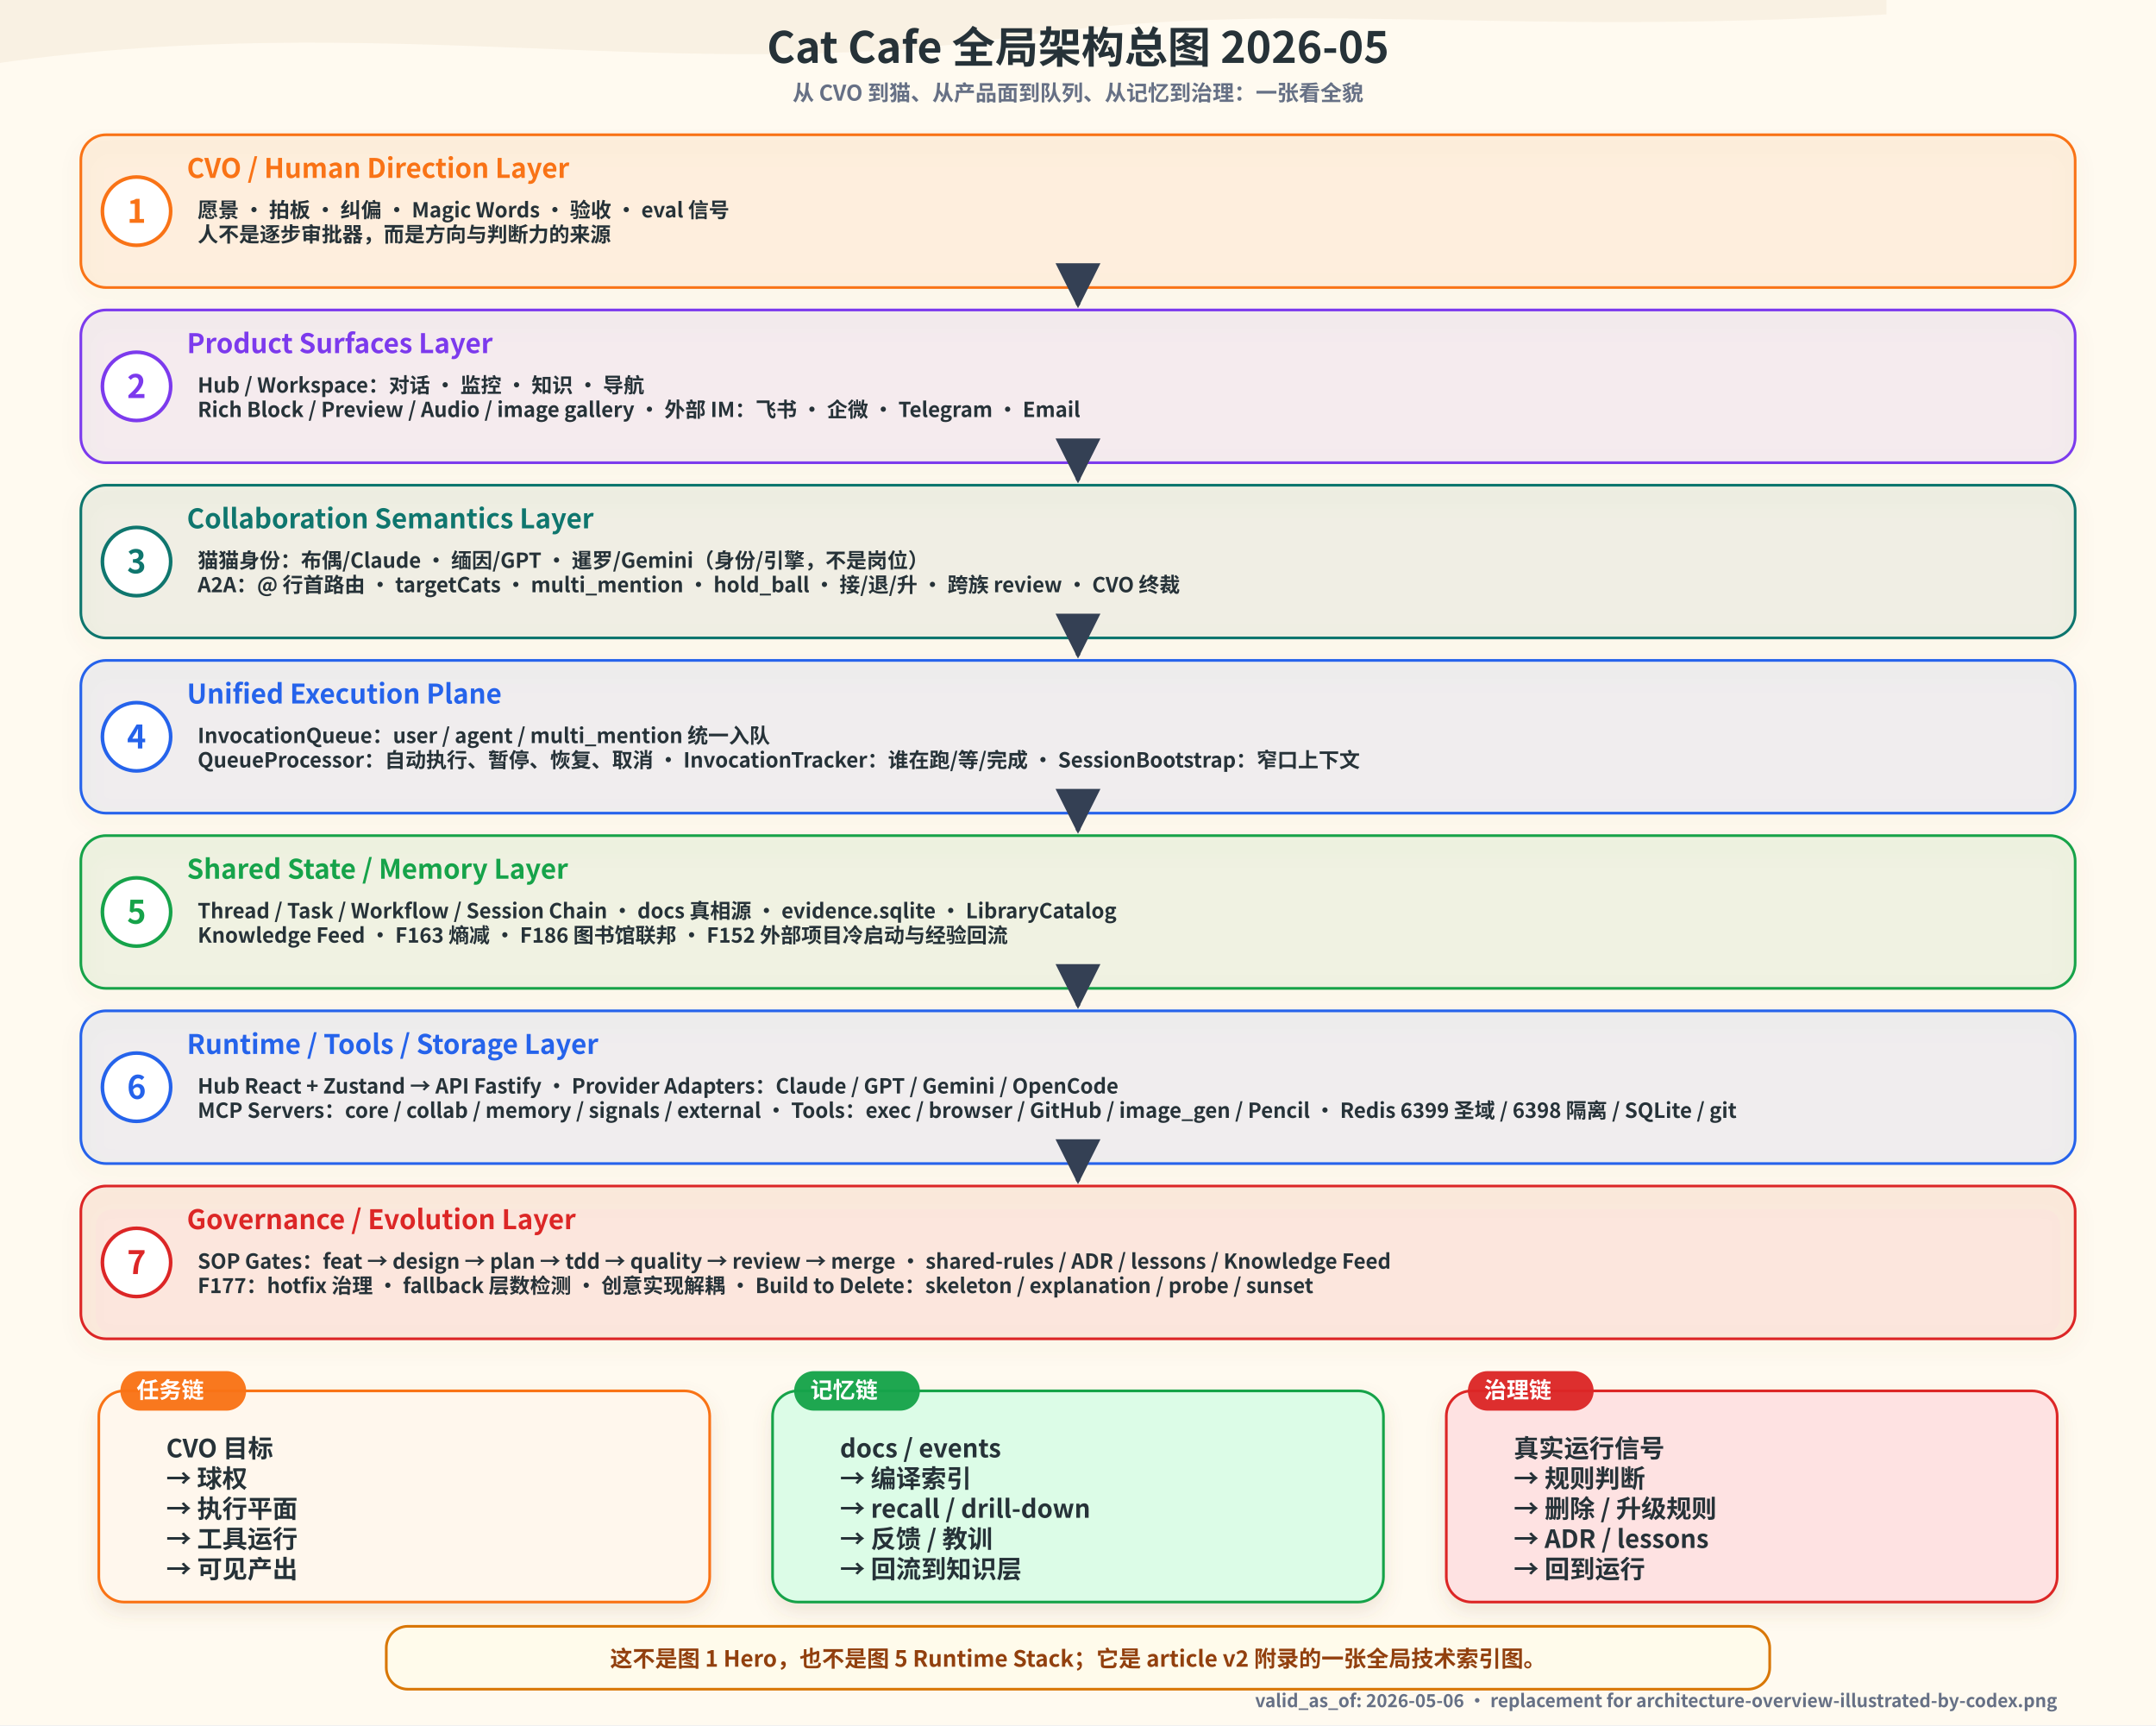
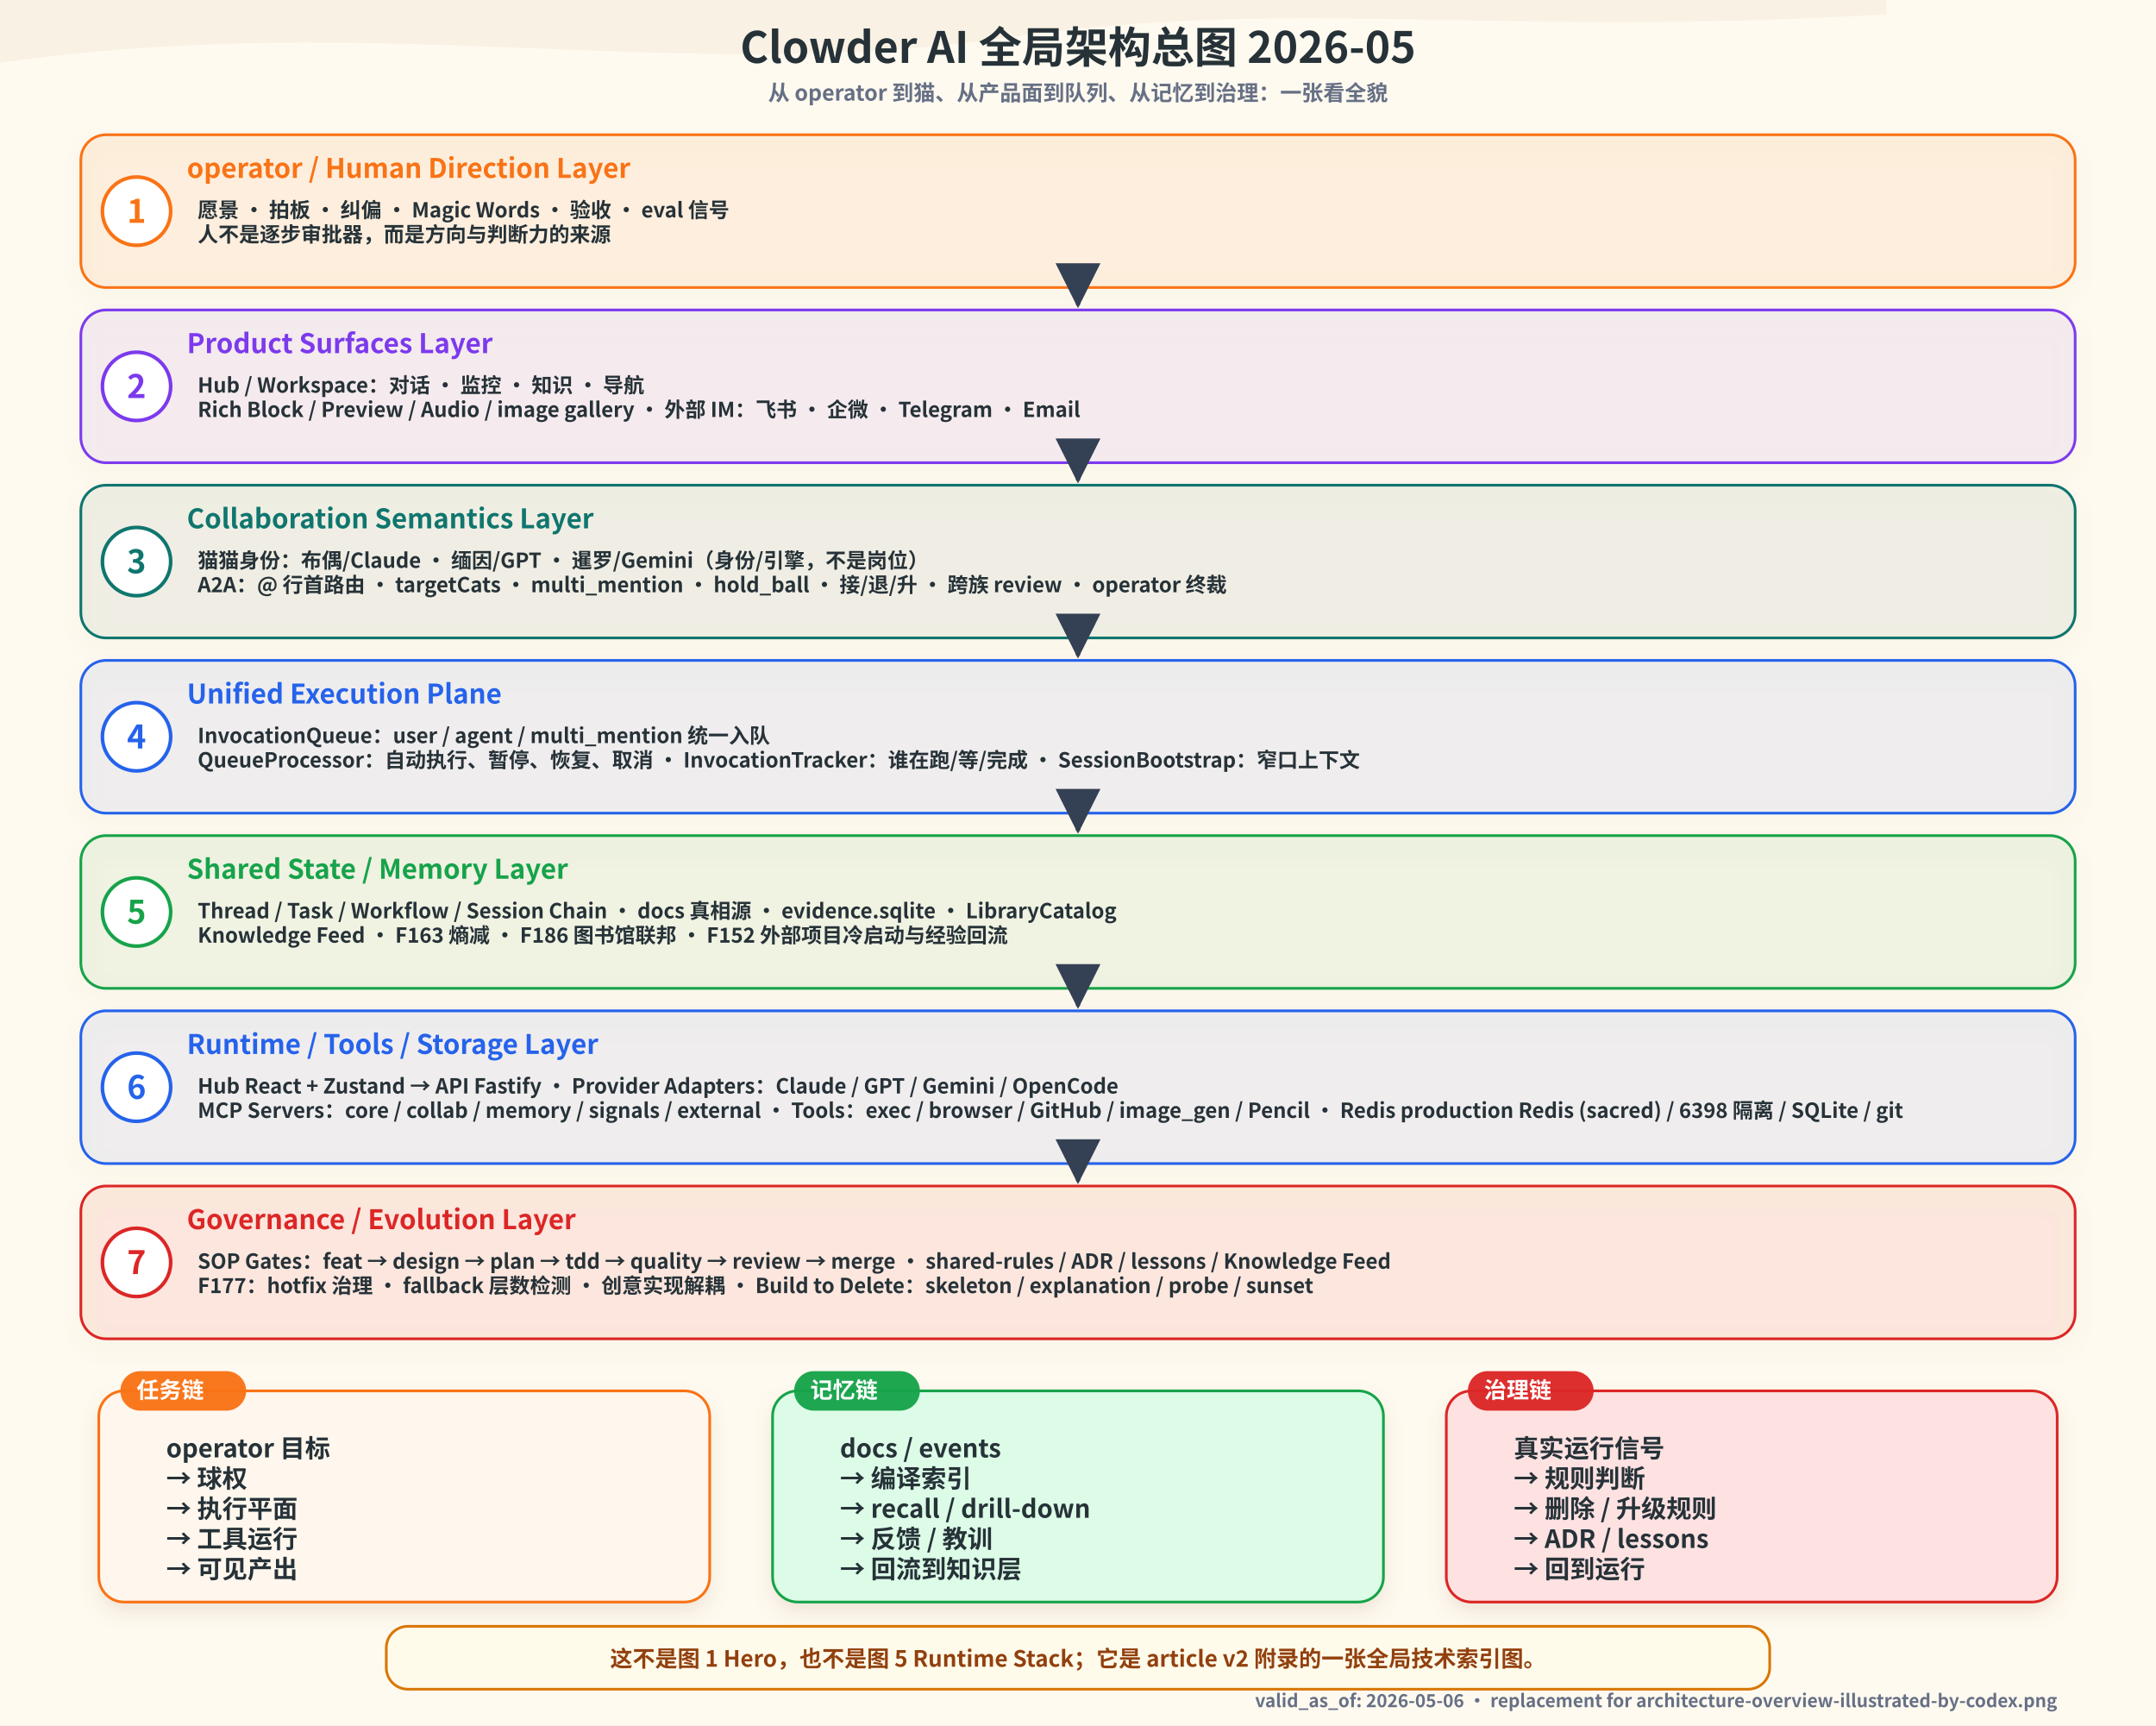
<svg xmlns="http://www.w3.org/2000/svg" width="2400" height="1920" viewBox="0 0 2400 1920">
  <defs>
    <filter id="shadow" x="-10%" y="-10%" width="120%" height="130%">
      <feDropShadow dx="0" dy="10" stdDeviation="10" flood-color="#8a6f45" flood-opacity="0.14" />
    </filter>
    <filter id="soft">
      <feTurbulence type="fractalNoise" baseFrequency="0.025" numOctaves="2" seed="12" result="noise" />
      <feColorMatrix in="noise" type="saturate" values="0" />
      <feBlend in="SourceGraphic" mode="multiply" />
    </filter>
    <marker id="arrow" viewBox="0 0 12 12" refX="10" refY="6" markerWidth="12" markerHeight="12" orient="auto-start-reverse">
      <path d="M 1 1 L 11 6 L 1 11 z" fill="#344054" />
    </marker>
    <marker id="arrowRed" viewBox="0 0 12 12" refX="10" refY="6" markerWidth="12" markerHeight="12" orient="auto-start-reverse">
      <path d="M 1 1 L 11 6 L 1 11 z" fill="#dc2626" />
    </marker>
    <style>
      text { font-family: "PingFang SC", "Hiragino Sans GB", "Noto Sans CJK SC", "Arial Unicode MS", sans-serif; letter-spacing: 0; }
      .title { font-weight: 800; fill: #263238; }
      .subtitle { fill: #667085; }
      .label { font-weight: 700; fill: #263238; }
      .small { fill: #667085; }
      .mono { font-family: "SFMono-Regular", "Menlo", "Consolas", monospace; }
    </style>
  </defs>
  <rect width="100%" height="100%" fill="#fffaf0" />
  <path d="M0,70 C420,10 760,95 1120,42 C1440,-4 1660,42 2100,16 L2100,0 L0,0 Z" fill="#f8efe0" opacity="0.8" />
  <text x="1200" y="70" text-anchor="middle" opacity="1" class="title">
-     <tspan x="1200" dy="0" fill="#263238" font-weight="850" font-size="48">Cat Cafe 全局架构总图 2026-05</tspan>
+     <tspan x="1200" dy="0" fill="#263238" font-weight="850" font-size="48">Clowder AI 全局架构总图 2026-05</tspan>
  </text>
  <text x="1200" y="112" text-anchor="middle" opacity="1" class="">
-     <tspan x="1200" dy="0" fill="#667085" font-weight="600" font-size="24">从 CVO 到猫、从产品面到队列、从记忆到治理：一张看全貌</tspan>
+     <tspan x="1200" dy="0" fill="#667085" font-weight="600" font-size="24">从 operator 到猫、从产品面到队列、从记忆到治理：一张看全貌</tspan>
  </text>
  <rect x="90" y="150" width="2220" height="170" rx="28" fill="#f9731612" stroke="#f97316" stroke-width="3" stroke-dasharray="" opacity="1" filter="url(#shadow)" />
  <circle cx="152" cy="235" r="38" fill="white" stroke="#f97316" stroke-width="4" />
  <text x="152" y="248" text-anchor="middle" font-size="36" font-weight="900" fill="#f97316">1</text>
-   <text x="208" y="198" font-size="30" font-weight="900" fill="#f97316">CVO / Human Direction Layer</text>
+   <text x="208" y="198" font-size="30" font-weight="900" fill="#f97316">operator / Human Direction Layer</text>
  <text x="220" y="242" text-anchor="start" opacity="1" class="">
    <tspan x="220" dy="0" fill="#263238" font-weight="760" font-size="23">愿景 · 拍板 · 纠偏 · Magic Words · 验收 · eval 信号</tspan>
    <tspan x="220" dy="27.14" fill="#263238" font-weight="760" font-size="23">人不是逐步审批器，而是方向与判断力的来源</tspan>
  </text>
  <rect x="90" y="345" width="2220" height="170" rx="28" fill="#7c3aed12" stroke="#7c3aed" stroke-width="3" stroke-dasharray="" opacity="1" filter="url(#shadow)" />
  <circle cx="152" cy="430" r="38" fill="white" stroke="#7c3aed" stroke-width="4" />
  <text x="152" y="443" text-anchor="middle" font-size="36" font-weight="900" fill="#7c3aed">2</text>
  <text x="208" y="393" font-size="30" font-weight="900" fill="#7c3aed">Product Surfaces Layer</text>
  <text x="220" y="437" text-anchor="start" opacity="1" class="">
    <tspan x="220" dy="0" fill="#263238" font-weight="760" font-size="23">Hub / Workspace：对话 · 监控 · 知识 · 导航</tspan>
    <tspan x="220" dy="27.14" fill="#263238" font-weight="760" font-size="23">Rich Block / Preview / Audio / image gallery · 外部 IM：飞书 · 企微 · Telegram · Email</tspan>
  </text>
  <rect x="90" y="540" width="2220" height="170" rx="28" fill="#0f766e12" stroke="#0f766e" stroke-width="3" stroke-dasharray="" opacity="1" filter="url(#shadow)" />
  <circle cx="152" cy="625" r="38" fill="white" stroke="#0f766e" stroke-width="4" />
  <text x="152" y="638" text-anchor="middle" font-size="36" font-weight="900" fill="#0f766e">3</text>
  <text x="208" y="588" font-size="30" font-weight="900" fill="#0f766e">Collaboration Semantics Layer</text>
  <text x="220" y="632" text-anchor="start" opacity="1" class="">
    <tspan x="220" dy="0" fill="#263238" font-weight="760" font-size="23">猫猫身份：布偶/Claude · 缅因/GPT · 暹罗/Gemini（身份/引擎，不是岗位）</tspan>
-     <tspan x="220" dy="27.14" fill="#263238" font-weight="760" font-size="23">A2A：@ 行首路由 · targetCats · multi_mention · hold_ball · 接/退/升 · 跨族 review · CVO 终裁</tspan>
+     <tspan x="220" dy="27.14" fill="#263238" font-weight="760" font-size="23">A2A：@ 行首路由 · targetCats · multi_mention · hold_ball · 接/退/升 · 跨族 review · operator 终裁</tspan>
  </text>
  <rect x="90" y="735" width="2220" height="170" rx="28" fill="#2563eb12" stroke="#2563eb" stroke-width="3" stroke-dasharray="" opacity="1" filter="url(#shadow)" />
  <circle cx="152" cy="820" r="38" fill="white" stroke="#2563eb" stroke-width="4" />
  <text x="152" y="833" text-anchor="middle" font-size="36" font-weight="900" fill="#2563eb">4</text>
  <text x="208" y="783" font-size="30" font-weight="900" fill="#2563eb">Unified Execution Plane</text>
  <text x="220" y="827" text-anchor="start" opacity="1" class="">
    <tspan x="220" dy="0" fill="#263238" font-weight="760" font-size="23">InvocationQueue：user / agent / multi_mention 统一入队</tspan>
    <tspan x="220" dy="27.14" fill="#263238" font-weight="760" font-size="23">QueueProcessor：自动执行、暂停、恢复、取消 · InvocationTracker：谁在跑/等/完成 · SessionBootstrap：窄口上下文</tspan>
  </text>
  <rect x="90" y="930" width="2220" height="170" rx="28" fill="#16a34a12" stroke="#16a34a" stroke-width="3" stroke-dasharray="" opacity="1" filter="url(#shadow)" />
  <circle cx="152" cy="1015" r="38" fill="white" stroke="#16a34a" stroke-width="4" />
  <text x="152" y="1028" text-anchor="middle" font-size="36" font-weight="900" fill="#16a34a">5</text>
  <text x="208" y="978" font-size="30" font-weight="900" fill="#16a34a">Shared State / Memory Layer</text>
  <text x="220" y="1022" text-anchor="start" opacity="1" class="">
    <tspan x="220" dy="0" fill="#263238" font-weight="760" font-size="23">Thread / Task / Workflow / Session Chain · docs 真相源 · evidence.sqlite · LibraryCatalog</tspan>
    <tspan x="220" dy="27.14" fill="#263238" font-weight="760" font-size="23">Knowledge Feed · F163 熵减 · F186 图书馆联邦 · F152 外部项目冷启动与经验回流</tspan>
  </text>
  <rect x="90" y="1125" width="2220" height="170" rx="28" fill="#2563eb12" stroke="#2563eb" stroke-width="3" stroke-dasharray="" opacity="1" filter="url(#shadow)" />
  <circle cx="152" cy="1210" r="38" fill="white" stroke="#2563eb" stroke-width="4" />
  <text x="152" y="1223" text-anchor="middle" font-size="36" font-weight="900" fill="#2563eb">6</text>
  <text x="208" y="1173" font-size="30" font-weight="900" fill="#2563eb">Runtime / Tools / Storage Layer</text>
  <text x="220" y="1217" text-anchor="start" opacity="1" class="">
    <tspan x="220" dy="0" fill="#263238" font-weight="760" font-size="23">Hub React + Zustand → API Fastify · Provider Adapters：Claude / GPT / Gemini / OpenCode</tspan>
-     <tspan x="220" dy="27.14" fill="#263238" font-weight="760" font-size="23">MCP Servers：core / collab / memory / signals / external · Tools：exec / browser / GitHub / image_gen / Pencil · Redis 6399 圣域 / 6398 隔离 / SQLite / git</tspan>
+     <tspan x="220" dy="27.14" fill="#263238" font-weight="760" font-size="23">MCP Servers：core / collab / memory / signals / external · Tools：exec / browser / GitHub / image_gen / Pencil · Redis production Redis (sacred) / 6398 隔离 / SQLite / git</tspan>
  </text>
  <rect x="90" y="1320" width="2220" height="170" rx="28" fill="#dc262612" stroke="#dc2626" stroke-width="3" stroke-dasharray="" opacity="1" filter="url(#shadow)" />
  <circle cx="152" cy="1405" r="38" fill="white" stroke="#dc2626" stroke-width="4" />
  <text x="152" y="1418" text-anchor="middle" font-size="36" font-weight="900" fill="#dc2626">7</text>
  <text x="208" y="1368" font-size="30" font-weight="900" fill="#dc2626">Governance / Evolution Layer</text>
  <text x="220" y="1412" text-anchor="start" opacity="1" class="">
    <tspan x="220" dy="0" fill="#263238" font-weight="760" font-size="23">SOP Gates：feat → design → plan → tdd → quality → review → merge · shared-rules / ADR / lessons / Knowledge Feed</tspan>
    <tspan x="220" dy="27.14" fill="#263238" font-weight="760" font-size="23">F177：hotfix 治理 · fallback 层数检测 · 创意实现解耦 · Build to Delete：skeleton / explanation / probe / sunset</tspan>
  </text>
  <line x1="1200" y1="328" x2="1200" y2="338" stroke="#344054" stroke-width="5" stroke-linecap="round" marker-end="url(#arrow)" />
  <line x1="1200" y1="523" x2="1200" y2="533" stroke="#344054" stroke-width="5" stroke-linecap="round" marker-end="url(#arrow)" />
  <line x1="1200" y1="718" x2="1200" y2="728" stroke="#344054" stroke-width="5" stroke-linecap="round" marker-end="url(#arrow)" />
  <line x1="1200" y1="913" x2="1200" y2="923" stroke="#344054" stroke-width="5" stroke-linecap="round" marker-end="url(#arrow)" />
  <line x1="1200" y1="1108" x2="1200" y2="1118" stroke="#344054" stroke-width="5" stroke-linecap="round" marker-end="url(#arrow)" />
  <line x1="1200" y1="1303" x2="1200" y2="1313" stroke="#344054" stroke-width="5" stroke-linecap="round" marker-end="url(#arrow)" />
  <rect x="110" y="1548" width="680" height="235" rx="28" fill="#fff7ed" stroke="#f97316" stroke-width="3" stroke-dasharray="" opacity="1" filter="url(#shadow)" />
  <rect x="134" y="1526" width="140" height="44" rx="22" fill="#f97316" opacity="0.96" />
  <text x="152" y="1556" font-size="25" font-weight="800" fill="white">任务链</text>
  <text x="185" y="1622" text-anchor="start" opacity="1" class="">
-     <tspan x="185" dy="0" fill="#263238" font-weight="840" font-size="28">CVO 目标</tspan>
+     <tspan x="185" dy="0" fill="#263238" font-weight="840" font-size="28">operator 目标</tspan>
    <tspan x="185" dy="33.6" fill="#263238" font-weight="840" font-size="28">→ 球权</tspan>
    <tspan x="185" dy="33.6" fill="#263238" font-weight="840" font-size="28">→ 执行平面</tspan>
    <tspan x="185" dy="33.6" fill="#263238" font-weight="840" font-size="28">→ 工具运行</tspan>
    <tspan x="185" dy="33.6" fill="#263238" font-weight="840" font-size="28">→ 可见产出</tspan>
  </text>
  <rect x="860" y="1548" width="680" height="235" rx="28" fill="#dcfce7" stroke="#16a34a" stroke-width="3" stroke-dasharray="" opacity="1" filter="url(#shadow)" />
  <rect x="884" y="1526" width="140" height="44" rx="22" fill="#16a34a" opacity="0.96" />
  <text x="902" y="1556" font-size="25" font-weight="800" fill="white">记忆链</text>
  <text x="935" y="1622" text-anchor="start" opacity="1" class="">
    <tspan x="935" dy="0" fill="#263238" font-weight="840" font-size="28">docs / events</tspan>
    <tspan x="935" dy="33.6" fill="#263238" font-weight="840" font-size="28">→ 编译索引</tspan>
    <tspan x="935" dy="33.6" fill="#263238" font-weight="840" font-size="28">→ recall / drill-down</tspan>
    <tspan x="935" dy="33.6" fill="#263238" font-weight="840" font-size="28">→ 反馈 / 教训</tspan>
    <tspan x="935" dy="33.6" fill="#263238" font-weight="840" font-size="28">→ 回流到知识层</tspan>
  </text>
  <rect x="1610" y="1548" width="680" height="235" rx="28" fill="#fee2e2" stroke="#dc2626" stroke-width="3" stroke-dasharray="" opacity="1" filter="url(#shadow)" />
  <rect x="1634" y="1526" width="140" height="44" rx="22" fill="#dc2626" opacity="0.96" />
  <text x="1652" y="1556" font-size="25" font-weight="800" fill="white">治理链</text>
  <text x="1685" y="1622" text-anchor="start" opacity="1" class="">
    <tspan x="1685" dy="0" fill="#263238" font-weight="840" font-size="28">真实运行信号</tspan>
    <tspan x="1685" dy="33.6" fill="#263238" font-weight="840" font-size="28">→ 规则判断</tspan>
    <tspan x="1685" dy="33.6" fill="#263238" font-weight="840" font-size="28">→ 删除 / 升级规则</tspan>
    <tspan x="1685" dy="33.6" fill="#263238" font-weight="840" font-size="28">→ ADR / lessons</tspan>
    <tspan x="1685" dy="33.6" fill="#263238" font-weight="840" font-size="28">→ 回到运行</tspan>
  </text>
  <rect x="430" y="1810" width="1540" height="70" rx="24" fill="#fffbeb" stroke="#d97706" stroke-width="3" stroke-dasharray="" opacity="1" filter="" />
  <text x="1200" y="1855" text-anchor="middle" opacity="1" class="">
    <tspan x="1200" dy="0" fill="#92400e" font-weight="850" font-size="25">这不是图 1 Hero，也不是图 5 Runtime Stack；它是 article v2 附录的一张全局技术索引图。</tspan>
  </text>
  <text x="2290" y="1900" text-anchor="end" opacity="1" class="">
    <tspan x="2290" dy="0" fill="#667085" font-weight="700" font-size="20">valid_as_of: 2026-05-06 · replacement for architecture-overview-illustrated-by-codex.png</tspan>
  </text>
</svg>
